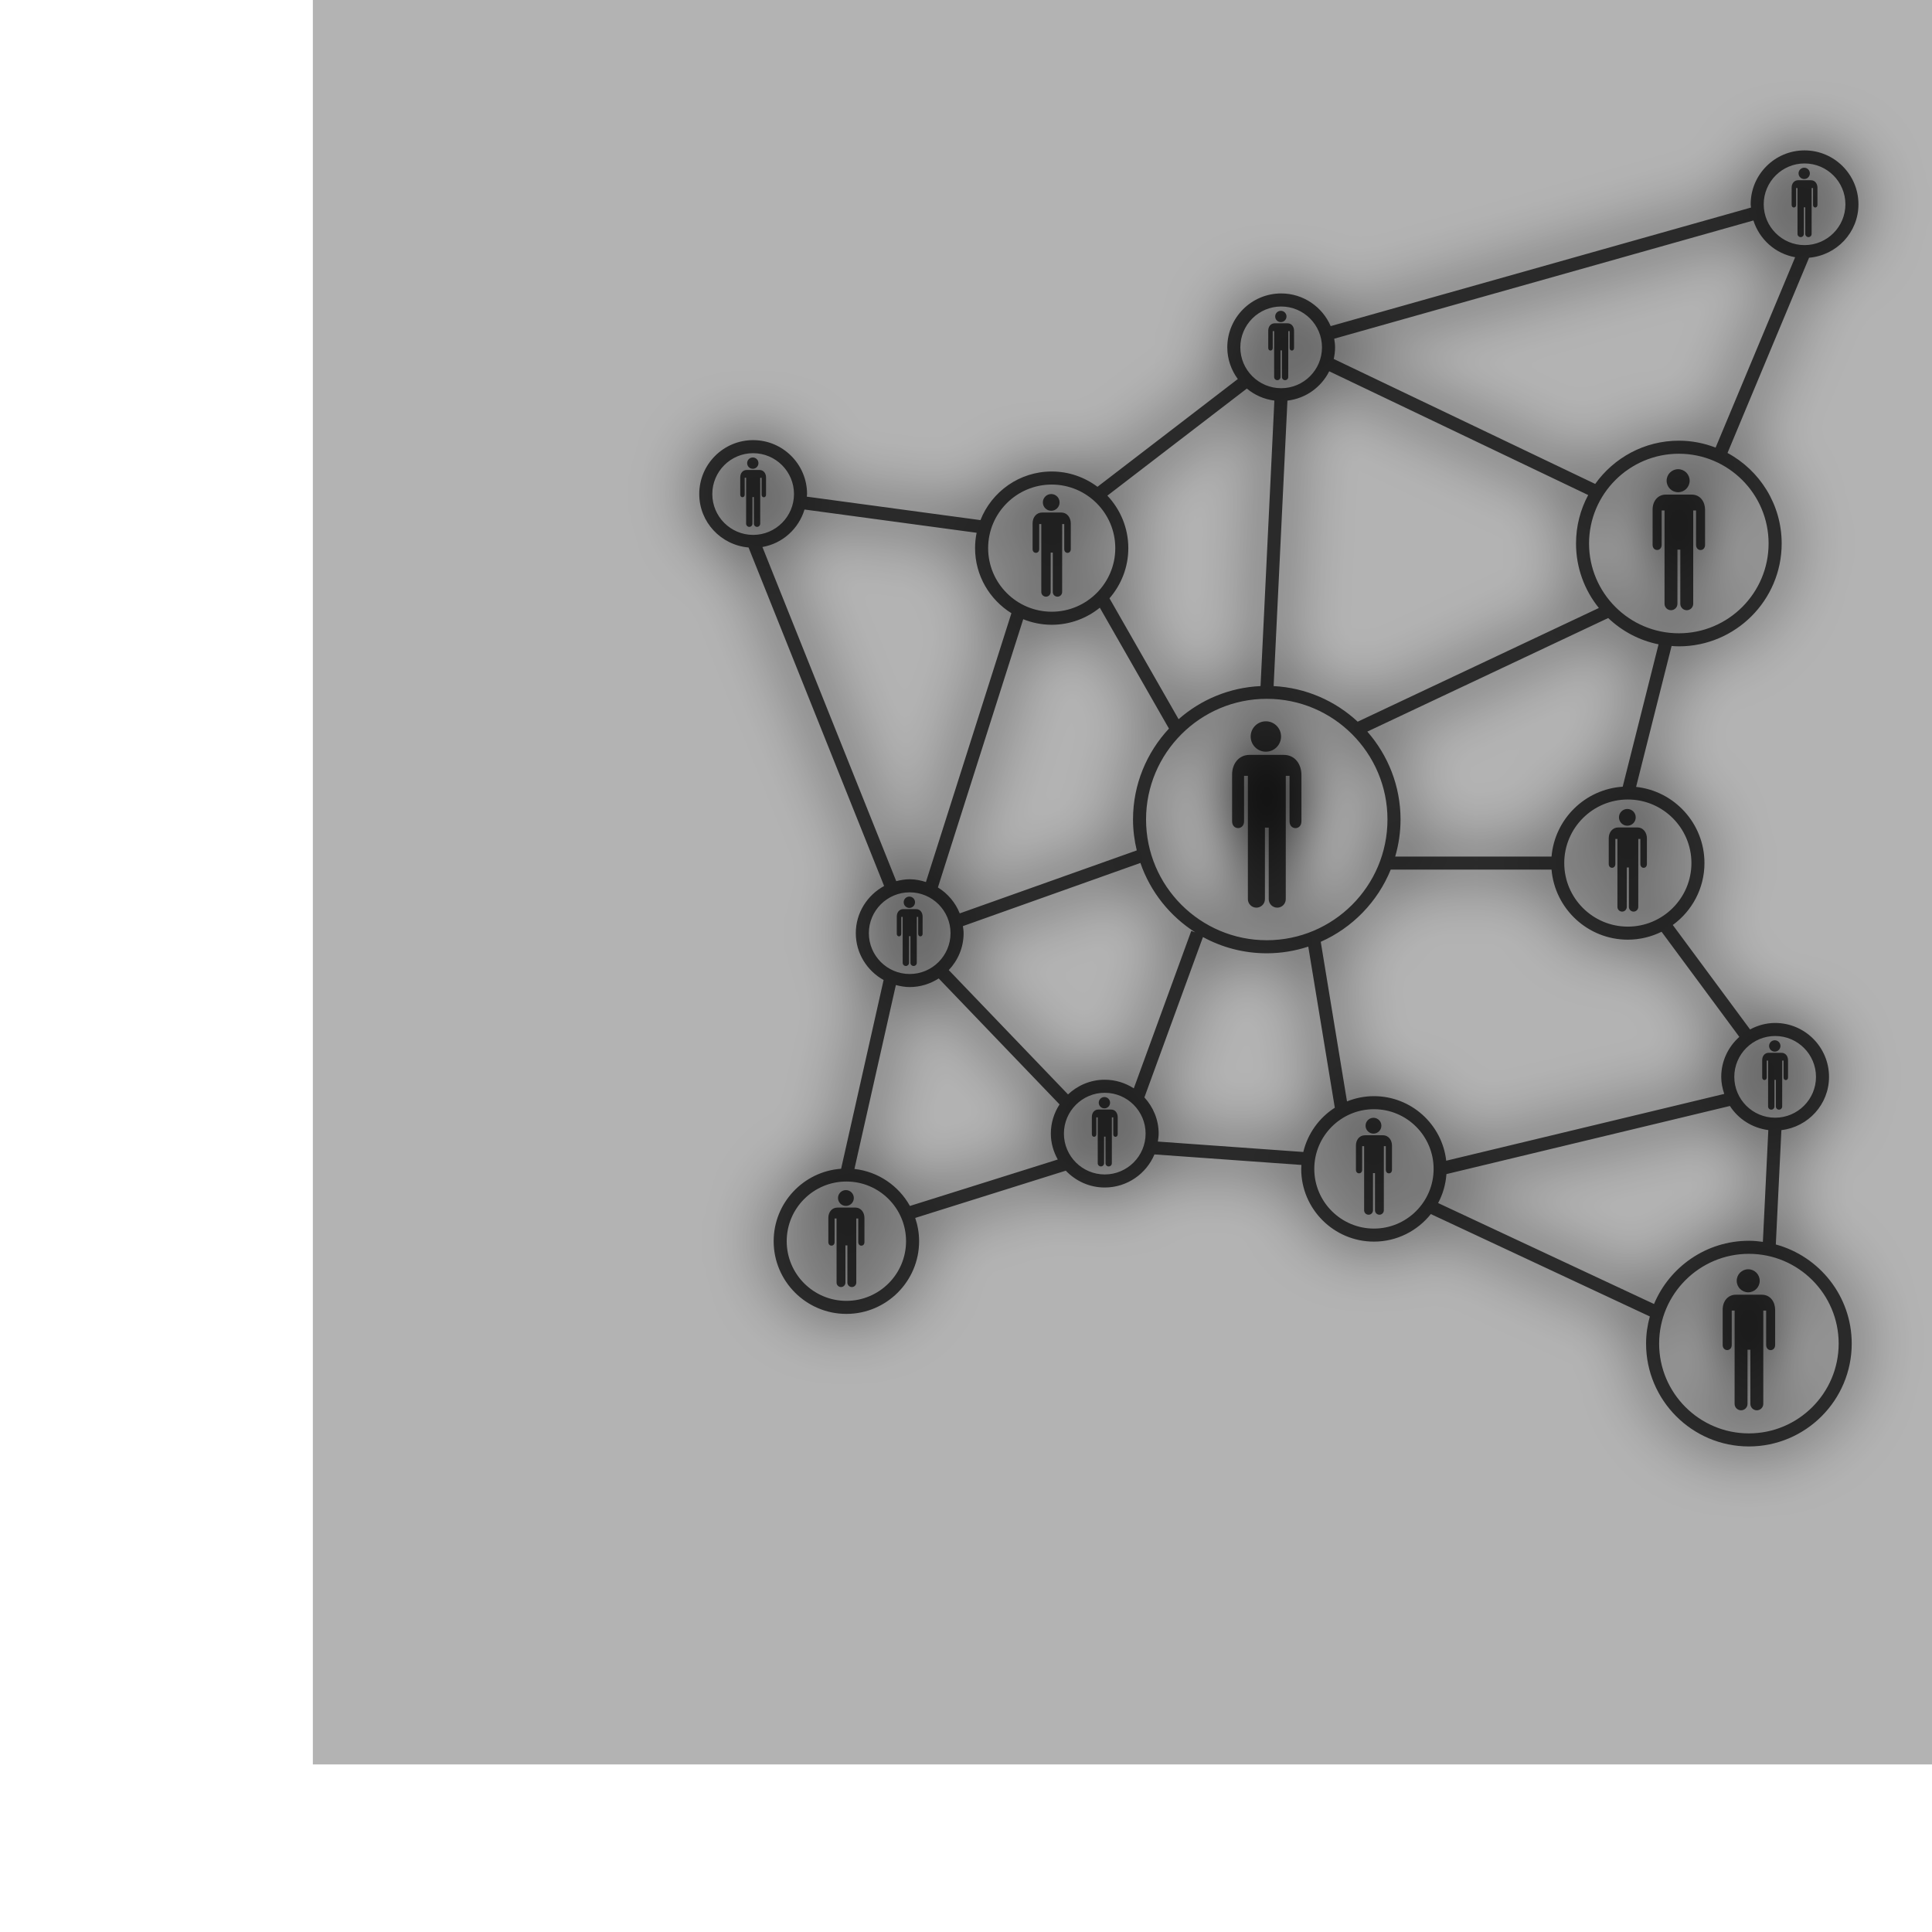
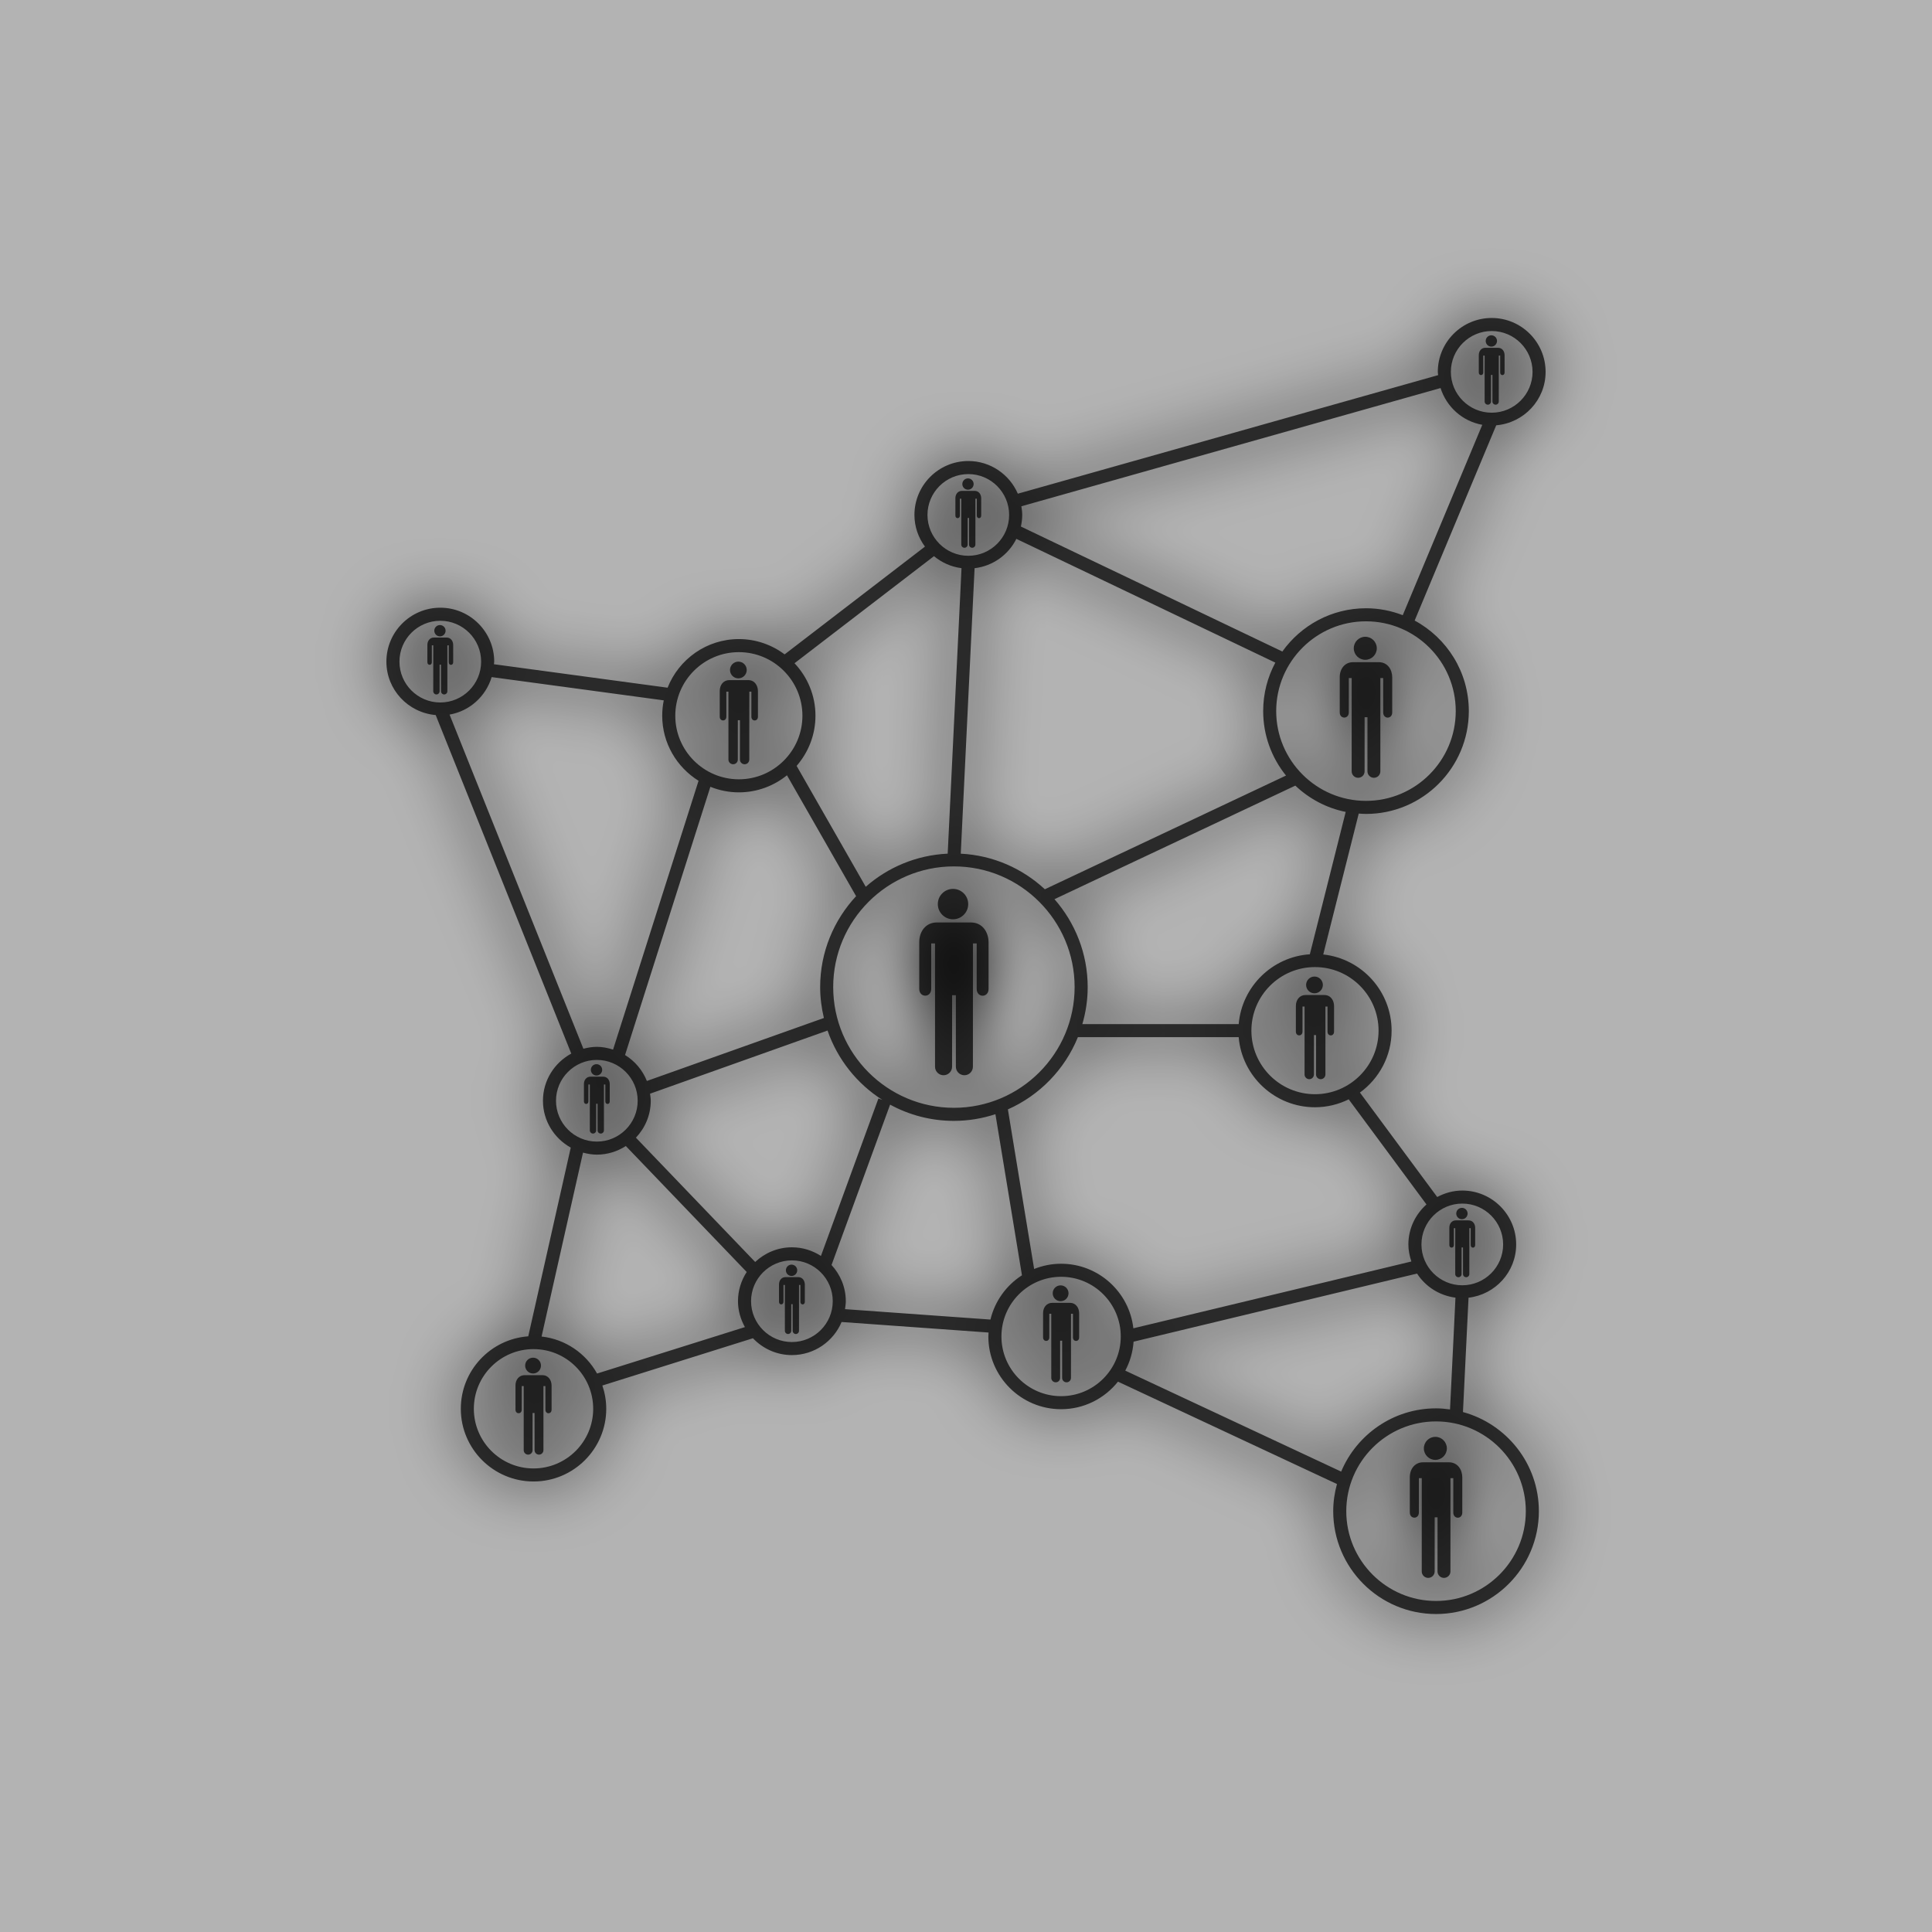
<svg xmlns="http://www.w3.org/2000/svg" width="42.333mm" height="42.333mm" viewBox="0 0 150 150" id="svg4759" version="1.1">
  <defs id="defs4761">
    <filter style="color-interpolation-filters:sRGB" id="filter17084" x="-0.064" width="1.127" y="-0.057" height="1.114">
      <feGaussianBlur stdDeviation="2.367" id="feGaussianBlur17086" />
    </filter>
  </defs>
-   <g id="layer1" transform="translate(-263.3748,-945.5369)">
+   <g id="layer1" transform="translate(-287.6648,-932.5259)">
    <g id="g17146">
      <rect ry="0" rx="0" style="opacity:1;fill:#b3b3b3;fill-opacity:1;stroke:none;stroke-width:6.791;stroke-linecap:round;stroke-linejoin:round;stroke-miterlimit:4;stroke-dasharray:none;stroke-dashoffset:0;stroke-opacity:1" id="rect5453" width="150" height="150" x="287.665" y="932.526" />
      <g id="g17088">
        <g id="g16938" transform="matrix(1.006599,0,0,1.006599,312.8804,957.1964)" style="fill:#333333">
          <circle id="circle16940" r="1.172" cy="45.224" cx="48.456" style="fill:#333333" />
          <path id="path16942" d="m 48.677,57.768 c 0,0.361 0.293,0.657 0.659,0.657 0.361,0 0.655,-0.296 0.655,-0.657 l 0.002,-9.509 0.289,0 0,3.505 c 0,0.703 0.919,0.703 0.917,0 l 0,-3.58 c 0,-0.778 -0.457,-1.542 -1.367,-1.542 l -2.629,0 c -0.831,0 -1.351,0.674 -1.351,1.52 l 0,3.602 c 0,0.699 0.923,0.699 0.923,0 l 0,-3.505 0.295,0 -10e-4,9.509 c 0,0.361 0.294,0.657 0.658,0.657 0.362,0 0.657,-0.296 0.657,-0.657 l 10e-4,-5.517 0.293,0 -10e-4,5.517 z" style="fill:#333333" />
          <circle id="circle16944" r="0.437" cy="73.47" cx="36.003" style="fill:#333333" />
          <path id="path16946" d="m 36.516,73.997 -0.978,0 c -0.31,0 -0.503,0.252 -0.503,0.566 l 0,1.341 c 0,0.26 0.345,0.26 0.345,0 l 0,-1.304 0.109,0 -10e-4,3.54 c 0,0.135 0.112,0.244 0.245,0.244 0.136,0 0.246,-0.109 0.246,-0.244 l 0,-2.055 0.109,0 0,2.055 c 0,0.135 0.107,0.244 0.244,0.244 0.135,0 0.244,-0.109 0.244,-0.244 l 0.002,-3.54 0.108,0 0,1.305 c 0,0.262 0.343,0.262 0.341,0 l 0,-1.332 c -0.002,-0.29 -0.172,-0.576 -0.511,-0.576 z" style="fill:#333333" />
          <circle id="circle16948" r="0.438" cy="69.092" cx="87.709" style="fill:#333333" />
          <path id="path16950" d="m 87.086,71.526 0,-1.305 0.109,0 -0.002,3.54 c 0,0.135 0.109,0.244 0.246,0.244 0.135,0 0.244,-0.109 0.244,-0.244 l 0,-2.054 0.109,0 0,2.054 c 0,0.135 0.109,0.244 0.244,0.244 0.135,0 0.244,-0.109 0.244,-0.244 l 0.002,-3.54 0.105,0 0,1.305 c 0,0.263 0.344,0.263 0.344,0 l 0,-1.332 c 0,-0.289 -0.172,-0.574 -0.512,-0.574 l -0.977,0 c -0.311,0 -0.504,0.252 -0.504,0.566 l 0,1.34 c 0.002,0.261 0.348,0.261 0.348,0 z" style="fill:#333333" />
          <circle id="circle16952" r="0.436" cy="12.826" cx="49.611" style="fill:#333333" />
          <path id="path16954" d="m 48.986,15.261 0,-1.305 0.109,0 -10e-4,3.539 c 0,0.135 0.109,0.245 0.246,0.245 0.136,0 0.245,-0.109 0.245,-0.245 l 10e-4,-2.053 0.107,0 0,2.053 c 0,0.135 0.11,0.245 0.244,0.245 0.136,0 0.245,-0.109 0.245,-0.245 l 0.002,-3.539 0.107,0 0,1.305 c 0,0.261 0.341,0.261 0.339,0 l 0,-1.334 c 0,-0.29 -0.169,-0.574 -0.507,-0.574 l -0.979,0 c -0.31,0 -0.504,0.251 -0.504,0.566 l 0,1.342 c 0,0.26 0.346,0.26 0.346,0 z" style="fill:#333333" />
          <circle id="circle16956" r="0.436" cy="24.139" cx="8.883" style="fill:#333333" />
          <path id="path16958" d="m 8.966,28.81 c 0,0.134 0.109,0.245 0.244,0.245 0.136,0 0.245,-0.111 0.245,-0.245 l 0,-3.542 0.108,0 0,1.305 c 0,0.265 0.342,0.265 0.341,0 l 0,-1.332 c 0,-0.29 -0.17,-0.575 -0.508,-0.575 l -0.978,0 c -0.31,0 -0.504,0.253 -0.504,0.567 l 0,1.339 c 0,0.261 0.344,0.261 0.344,0 l 0,-1.305 0.111,0 -0.002,3.543 c 0,0.134 0.11,0.245 0.245,0.245 0.135,0 0.245,-0.111 0.245,-0.245 l 0,-2.054 0.109,0 0,2.054 z" style="fill:#333333" />
          <circle id="circle16960" r="0.437" cy="58.009" cx="20.959" style="fill:#333333" />
          <path id="path16962" d="m 21.041,62.679 c 0,0.135 0.109,0.245 0.245,0.245 0.135,0 0.245,-0.11 0.245,-0.245 l 0,-3.539 0.108,0 0,1.304 c 0,0.262 0.343,0.262 0.341,0 l 0,-1.332 c 0,-0.29 -0.169,-0.575 -0.508,-0.575 l -0.979,0 c -0.309,0 -0.504,0.252 -0.504,0.566 l 0,1.341 c 0,0.26 0.345,0.26 0.345,0 l 0,-1.304 0.11,0 -10e-4,3.539 c 0,0.135 0.111,0.245 0.245,0.245 0.136,0 0.246,-0.11 0.246,-0.245 l 0,-2.054 0.108,0 0,2.054 z" style="fill:#333333" />
          <circle id="circle16964" r="0.436" cy="1.79" cx="89.979" style="fill:#333333" />
          <path id="path16966" d="m 89.355,4.225 0,-1.305 0.107,0 0,3.54 c 0,0.135 0.109,0.245 0.246,0.245 0.135,0 0.244,-0.109 0.244,-0.245 l 0,-2.053 0.109,0 0,2.053 c 0,0.135 0.109,0.245 0.244,0.245 0.137,0 0.246,-0.109 0.246,-0.245 l 0,-3.54 0.109,0 0,1.305 c 0,0.263 0.34,0.263 0.34,0 L 91,2.893 C 91,2.603 90.83,2.318 90.492,2.318 l -0.98,0 c -0.309,0 -0.502,0.252 -0.502,0.567 l 0,1.34 c 0,0.261 0.345,0.261 0.345,0 z" style="fill:#333333" />
          <circle id="circle16968" r="0.61" cy="75.243" cx="56.756" style="fill:#333333" />
          <path id="path16970" d="m 57.473,75.981 -1.367,0 c -0.432,0 -0.703,0.352 -0.703,0.79 l 0,1.873 c 0,0.365 0.48,0.365 0.48,0 l 0,-1.822 0.152,0 0,4.948 c 0,0.188 0.154,0.34 0.344,0.34 0.19,0 0.34,-0.152 0.34,-0.34 l 0,-2.871 0.154,0 0,2.871 c 0,0.188 0.15,0.34 0.34,0.34 0.19,0 0.342,-0.152 0.342,-0.34 l 0.002,-4.948 0.15,0 0,1.822 c 0,0.368 0.48,0.368 0.477,0 l 0,-1.862 c 0,-0.403 -0.239,-0.801 -0.711,-0.801 z" style="fill:#333333" />
          <circle id="circle16972" r="0.61" cy="80.82" cx="16.065" style="fill:#333333" />
          <path id="path16974" d="m 16.782,81.559 -1.368,0 c -0.433,0 -0.704,0.351 -0.704,0.789 l 0,1.874 c 0,0.364 0.482,0.364 0.482,0 l 0,-1.822 0.152,0 0,4.947 c 0,0.189 0.154,0.341 0.342,0.341 0.19,0 0.342,-0.151 0.342,-0.341 l 0,-2.871 0.152,0 0,2.871 c 0,0.189 0.154,0.341 0.342,0.341 0.189,0 0.343,-0.151 0.343,-0.341 l 0.001,-4.947 0.151,0 0,1.822 c 0,0.367 0.478,0.367 0.477,0 l 0,-1.862 c -0.001,-0.405 -0.241,-0.801 -0.712,-0.801 z" style="fill:#333333" />
          <circle id="circle16976" r="0.645" cy="27.168" cx="31.9" style="fill:#333333" />
          <path id="path16978" d="m 30.974,30.77 0,-1.931 0.161,0 0,5.24 c 0,0.199 0.162,0.36 0.363,0.36 0.2,0 0.36,-0.162 0.36,-0.36 l 0.001,-3.04 0.163,0 -0.002,3.04 c 0,0.199 0.163,0.36 0.363,0.36 0.2,0 0.36,-0.162 0.36,-0.36 l 0.002,-5.24 0.16,0 0,1.931 c 0,0.388 0.506,0.388 0.505,0 l 0,-1.972 c 0,-0.429 -0.252,-0.85 -0.753,-0.85 l -1.449,0 c -0.458,0 -0.744,0.373 -0.744,0.838 l 0,1.984 c 0,0.385 0.51,0.385 0.51,0 z" style="fill:#333333" />
          <circle id="circle16980" r="0.646" cy="51.459" cx="76.337" style="fill:#333333" />
          <path id="path16982" d="m 74.902,53.077 0,1.983 c 0,0.387 0.51,0.387 0.51,0 l 0,-1.932 0.16,0 0,5.239 c 0,0.199 0.162,0.363 0.363,0.363 0.199,0 0.359,-0.164 0.359,-0.363 l 0.002,-3.039 0.162,0 -0.002,3.039 c 0,0.199 0.162,0.363 0.363,0.363 0.199,0 0.361,-0.164 0.361,-0.363 l 0.002,-5.239 0.16,0 0,1.932 c 0,0.39 0.506,0.39 0.504,0 l 0,-1.972 c 0,-0.429 -0.252,-0.85 -0.752,-0.85 l -1.449,0 c -0.457,10e-4 -0.743,0.374 -0.743,0.839 z" style="fill:#333333" />
          <circle id="circle16984" r="0.888" cy="25.494" cx="80.255" style="fill:#333333" />
          <path id="path16986" d="m 78.285,27.716 0,2.724 c 0,0.531 0.699,0.531 0.699,0 l 0,-2.651 0.223,0 -0.002,7.196 c 0,0.275 0.225,0.498 0.498,0.498 0.275,0 0.498,-0.222 0.498,-0.498 l 0.002,-4.174 0.221,0 -0.002,4.174 c 0,0.275 0.223,0.498 0.498,0.498 0.275,0 0.498,-0.222 0.498,-0.498 l 0,-7.196 0.219,0 0,2.651 c 0,0.536 0.695,0.536 0.695,0 l 0,-2.707 c 0,-0.591 -0.348,-1.167 -1.037,-1.167 l -1.988,0 c -0.629,0 -1.022,0.511 -1.022,1.15 z" style="fill:#333333" />
          <path id="path16988" d="m 85.66,88.093 c 0.49,0 0.887,-0.396 0.887,-0.886 0,-0.493 -0.396,-0.89 -0.887,-0.89 -0.491,0 -0.887,0.396 -0.887,0.89 0,0.489 0.397,0.886 0.887,0.886 z" style="fill:#333333" />
          <path id="path16990" d="m 86.699,88.279 -1.988,0 c -0.627,0 -1.021,0.51 -1.021,1.149 l 0,2.724 c 0,0.53 0.699,0.53 0.699,0 l 0,-2.65 0.223,0 -0.002,7.196 c 0,0.274 0.225,0.497 0.498,0.497 0.275,0 0.498,-0.223 0.498,-0.497 l 0.002,-4.175 0.221,0 -0.002,4.175 c 0,0.274 0.223,0.497 0.496,0.497 0.277,0 0.5,-0.223 0.5,-0.497 l 0.002,-7.196 0.219,0 0,2.65 c 0,0.535 0.695,0.535 0.693,0 l 0,-2.707 c -10e-4,-0.591 -0.348,-1.166 -1.038,-1.166 z" style="fill:#333333" />
          <path id="path16992" d="m 87.789,84.404 0.43,-8.82 c 2.062,-0.242 3.674,-1.981 3.674,-4.107 0,-2.293 -1.865,-4.158 -4.156,-4.158 -0.701,0 -1.354,0.19 -1.934,0.499 l -5.961,-8.056 c 1.479,-1.076 2.443,-2.813 2.443,-4.776 0,-3.043 -2.312,-5.556 -5.273,-5.875 L 79.75,38.242 c 0.186,0.013 0.371,0.028 0.561,0.028 4.371,0 7.93,-3.558 7.93,-7.932 0,-3.016 -1.693,-5.642 -4.178,-6.983 l 6.291,-15.06 c 2.127,-0.181 3.809,-1.949 3.809,-4.12 0,-2.292 -1.865,-4.158 -4.158,-4.158 -2.291,0 -4.156,1.865 -4.156,4.158 0,0.086 0.021,0.167 0.025,0.251 L 53.456,13.57 c -0.639,-1.479 -2.107,-2.52 -3.818,-2.52 -2.292,0 -4.157,1.866 -4.157,4.159 0,0.916 0.307,1.756 0.811,2.443 l -10.824,8.312 c -0.986,-0.737 -2.205,-1.18 -3.529,-1.18 -2.496,0 -4.631,1.558 -5.497,3.75 l -13.395,-1.81 c 0.004,-0.068 0.021,-0.132 0.021,-0.202 0,-2.292 -1.865,-4.158 -4.158,-4.158 -2.293,0 -4.157,1.865 -4.157,4.158 0,2.171 1.677,3.938 3.802,4.122 l 10.457,26.111 c -1.293,0.706 -2.184,2.062 -2.184,3.637 0,1.56 0.872,2.903 2.144,3.615 l -3.277,14.556 c -2.904,0.209 -5.203,2.633 -5.203,5.588 0,3.093 2.517,5.608 5.609,5.608 3.092,0 5.609,-2.516 5.609,-5.608 0,-0.627 -0.109,-1.229 -0.3,-1.794 l 11.615,-3.646 c 0.758,0.797 1.821,1.299 3.004,1.299 1.723,0 3.205,-1.055 3.833,-2.552 l 11.336,0.812 c -0.006,0.102 -0.016,0.202 -0.016,0.305 0,3.093 2.518,5.609 5.609,5.609 1.777,0 3.361,-0.833 4.389,-2.125 l 16.891,7.897 c -0.184,0.668 -0.289,1.368 -0.289,2.094 0,4.374 3.557,7.932 7.93,7.932 4.373,0 7.932,-3.558 7.932,-7.932 10e-4,-3.654 -2.488,-6.73 -5.855,-7.646 z m 3.098,-12.927 c 0,1.736 -1.414,3.149 -3.15,3.149 -1.738,0 -3.15,-1.413 -3.15,-3.149 0,-1.738 1.412,-3.152 3.15,-3.152 1.736,-0.001 3.15,1.413 3.15,3.152 z m -5.912,-3.085 c -0.85,0.762 -1.396,1.856 -1.396,3.085 0,0.463 0.094,0.899 0.232,1.314 l -21.445,5.153 c -0.314,-2.797 -2.693,-4.979 -5.572,-4.979 -0.736,0 -1.436,0.146 -2.08,0.404 l -2.025,-12.31 c 2.445,-1.083 4.391,-3.085 5.398,-5.57 l 12.403,0 c 0.256,3.023 2.797,5.406 5.885,5.406 0.934,0 1.816,-0.225 2.602,-0.611 l 5.998,8.108 z M 38.27,72.363 c -0.648,-0.417 -1.415,-0.666 -2.24,-0.666 -1.097,0 -2.089,0.435 -2.833,1.132 l -9.199,-9.588 c 0.705,-0.745 1.145,-1.743 1.145,-2.849 0,-0.186 -0.031,-0.364 -0.055,-0.543 l 13.691,-4.872 c 0.769,2.229 2.276,4.11 4.234,5.354 L 42.703,60.218 38.27,72.363 Z M 31.938,36.606 c 1.405,0 2.696,-0.496 3.711,-1.317 l 5.332,9.325 c -1.715,1.842 -2.772,4.304 -2.772,7.012 0,0.821 0.106,1.617 0.289,2.383 L 24.844,58.867 C 24.512,58.031 23.917,57.334 23.16,56.866 l 6.581,-20.689 c 0.679,0.274 1.419,0.429 2.197,0.429 z M 49.112,19.314 48.046,41.335 c -2.417,0.112 -4.615,1.054 -6.321,2.554 l -5.331,-9.324 c 0.901,-1.038 1.453,-2.39 1.453,-3.87 0,-1.566 -0.617,-2.988 -1.616,-4.048 l 10.757,-8.259 c 0.594,0.494 1.321,0.823 2.124,0.926 z m 6.427,24.767 C 53.816,42.48 51.553,41.464 49.054,41.336 L 50.12,19.317 c 1.417,-0.167 2.609,-1.037 3.222,-2.263 L 73.317,26.6 c -0.598,1.114 -0.938,2.386 -0.938,3.736 0,1.883 0.66,3.613 1.762,4.975 l -18.602,8.77 z m -16.324,7.545 c 0,-5.133 4.177,-9.309 9.312,-9.309 5.133,0 9.309,4.176 9.309,9.309 0,5.134 -4.176,9.311 -9.309,9.311 -5.134,0 -9.312,-4.177 -9.312,-9.311 z m 42.064,3.359 c 0,2.703 -2.201,4.903 -4.904,4.903 -2.703,0 -4.904,-2.2 -4.904,-4.903 0,-2.703 2.201,-4.902 4.904,-4.902 2.703,0 4.904,2.199 4.904,4.902 z m -5.3,-5.889 c -2.908,0.194 -5.242,2.494 -5.488,5.387 l -12.059,0 c 0.264,-0.908 0.412,-1.864 0.412,-2.856 0,-2.597 -0.973,-4.966 -2.562,-6.782 L 74.86,36.087 c 1.062,1.008 2.396,1.729 3.885,2.027 L 75.979,49.096 Z M 87.232,30.338 c 0,3.818 -3.105,6.925 -6.922,6.925 -3.818,0 -6.926,-3.107 -6.926,-6.925 0,-3.818 3.107,-6.924 6.926,-6.924 3.817,0 6.922,3.106 6.922,6.924 z M 90.004,1.024 c 1.738,0 3.152,1.413 3.152,3.151 0,1.736 -1.414,3.148 -3.152,3.148 -1.734,0 -3.148,-1.412 -3.148,-3.148 -10e-4,-1.738 1.414,-3.151 3.148,-3.151 z m -3.943,4.398 c 0.461,1.454 1.689,2.563 3.219,2.835 l -6.135,14.684 c -0.881,-0.34 -1.834,-0.534 -2.834,-0.534 -2.66,0 -5.014,1.321 -6.453,3.336 L 53.692,16.104 c 0.062,-0.289 0.102,-0.587 0.102,-0.895 0,-0.229 -0.031,-0.449 -0.066,-0.668 L 86.061,5.422 Z m -36.424,6.636 c 1.736,0 3.148,1.414 3.148,3.152 0,1.736 -1.412,3.149 -3.148,3.149 -1.737,0 -3.15,-1.413 -3.15,-3.149 0,-1.738 1.413,-3.152 3.15,-3.152 z M 31.938,25.792 c 2.703,0 4.903,2.2 4.903,4.903 0,2.705 -2.2,4.904 -4.903,4.904 -2.704,0 -4.903,-2.199 -4.903,-4.904 0,-2.703 2.199,-4.903 4.903,-4.903 z M 5.76,26.523 c 0,-1.738 1.413,-3.151 3.15,-3.151 1.737,0 3.15,1.413 3.15,3.151 0,1.737 -1.413,3.151 -3.15,3.151 -1.737,0 -3.15,-1.414 -3.15,-3.151 z m 3.865,4.085 c 1.553,-0.271 2.797,-1.406 3.247,-2.892 l 13.275,1.794 c -0.079,0.383 -0.12,0.778 -0.12,1.184 0,2.118 1.124,3.975 2.803,5.019 l -6.594,20.736 c -0.397,-0.127 -0.812,-0.214 -1.25,-0.214 -0.36,0 -0.705,0.061 -1.039,0.147 L 9.625,30.608 Z m 8.21,29.785 c 0,-1.736 1.413,-3.15 3.15,-3.15 1.736,0 3.149,1.414 3.149,3.15 0,1.736 -1.413,3.15 -3.149,3.15 -1.737,0 -3.15,-1.414 -3.15,-3.15 z m -1.734,28.36 c -2.538,0 -4.603,-2.064 -4.603,-4.602 0,-2.538 2.064,-4.602 4.603,-4.602 2.539,0 4.602,2.063 4.602,4.602 0,2.537 -2.064,4.602 -4.602,4.602 z m 4.901,-7.32 c -0.863,-1.55 -2.438,-2.649 -4.28,-2.854 l 3.196,-14.186 c 0.343,0.092 0.696,0.156 1.067,0.156 0.825,0 1.589,-0.249 2.235,-0.664 l 9.324,9.716 c -0.422,0.65 -0.673,1.421 -0.673,2.251 0,0.728 0.205,1.402 0.535,1.999 l -11.404,3.582 z m 15.027,-2.43 c -1.736,0 -3.149,-1.413 -3.149,-3.15 0,-1.735 1.413,-3.148 3.149,-3.148 1.738,0 3.151,1.413 3.151,3.148 0,1.737 -1.413,3.15 -3.151,3.15 z m 4.096,-2.536 c 0.029,-0.201 0.062,-0.403 0.062,-0.614 0,-1.078 -0.423,-2.053 -1.1,-2.792 l 4.517,-12.369 c 1.464,0.799 3.141,1.253 4.923,1.253 1.117,0 2.19,-0.185 3.2,-0.515 l 2.047,12.426 c -1.203,0.771 -2.088,1.986 -2.43,3.414 L 40.125,76.467 Z m 16.668,6.711 c -2.537,0 -4.602,-2.065 -4.602,-4.604 0,-2.539 2.064,-4.603 4.602,-4.603 2.538,0 4.602,2.064 4.602,4.603 0,2.539 -2.065,4.604 -4.602,4.604 z m 4.949,-1.97 c 0.361,-0.674 0.584,-1.431 0.641,-2.232 l 21.865,-5.254 c 0.65,1.006 1.721,1.698 2.963,1.858 l -0.42,8.622 c -0.354,-0.05 -0.711,-0.083 -1.078,-0.083 -3.291,0 -6.119,2.016 -7.318,4.877 L 61.742,81.208 Z m 23.971,17.767 c -3.818,0 -6.924,-3.106 -6.924,-6.925 0,-3.816 3.105,-6.924 6.924,-6.924 3.816,0 6.924,3.107 6.924,6.924 0,3.818 -3.108,6.925 -6.924,6.925 z" style="fill:#333333" />
        </g>
        <g style="fill:#000000;filter:url(#filter17084)" transform="matrix(1.006599,0,0,1.006599,312.8804,957.1964)" id="g17028">
          <circle style="fill:#000000" cx="48.456" cy="45.224" r="1.172" id="circle17030" />
          <path style="fill:#000000" d="m 48.677,57.768 c 0,0.361 0.293,0.657 0.659,0.657 0.361,0 0.655,-0.296 0.655,-0.657 l 0.002,-9.509 0.289,0 0,3.505 c 0,0.703 0.919,0.703 0.917,0 l 0,-3.58 c 0,-0.778 -0.457,-1.542 -1.367,-1.542 l -2.629,0 c -0.831,0 -1.351,0.674 -1.351,1.52 l 0,3.602 c 0,0.699 0.923,0.699 0.923,0 l 0,-3.505 0.295,0 -10e-4,9.509 c 0,0.361 0.294,0.657 0.658,0.657 0.362,0 0.657,-0.296 0.657,-0.657 l 10e-4,-5.517 0.293,0 -10e-4,5.517 z" id="path17032" />
          <circle style="fill:#000000" cx="36.003" cy="73.47" r="0.437" id="circle17034" />
          <path style="fill:#000000" d="m 36.516,73.997 -0.978,0 c -0.31,0 -0.503,0.252 -0.503,0.566 l 0,1.341 c 0,0.26 0.345,0.26 0.345,0 l 0,-1.304 0.109,0 -10e-4,3.54 c 0,0.135 0.112,0.244 0.245,0.244 0.136,0 0.246,-0.109 0.246,-0.244 l 0,-2.055 0.109,0 0,2.055 c 0,0.135 0.107,0.244 0.244,0.244 0.135,0 0.244,-0.109 0.244,-0.244 l 0.002,-3.54 0.108,0 0,1.305 c 0,0.262 0.343,0.262 0.341,0 l 0,-1.332 c -0.002,-0.29 -0.172,-0.576 -0.511,-0.576 z" id="path17036" />
          <circle style="fill:#000000" cx="87.709" cy="69.092" r="0.438" id="circle17038" />
          <path style="fill:#000000" d="m 87.086,71.526 0,-1.305 0.109,0 -0.002,3.54 c 0,0.135 0.109,0.244 0.246,0.244 0.135,0 0.244,-0.109 0.244,-0.244 l 0,-2.054 0.109,0 0,2.054 c 0,0.135 0.109,0.244 0.244,0.244 0.135,0 0.244,-0.109 0.244,-0.244 l 0.002,-3.54 0.105,0 0,1.305 c 0,0.263 0.344,0.263 0.344,0 l 0,-1.332 c 0,-0.289 -0.172,-0.574 -0.512,-0.574 l -0.977,0 c -0.311,0 -0.504,0.252 -0.504,0.566 l 0,1.34 c 0.002,0.261 0.348,0.261 0.348,0 z" id="path17040" />
          <circle style="fill:#000000" cx="49.611" cy="12.826" r="0.436" id="circle17042" />
          <path style="fill:#000000" d="m 48.986,15.261 0,-1.305 0.109,0 -10e-4,3.539 c 0,0.135 0.109,0.245 0.246,0.245 0.136,0 0.245,-0.109 0.245,-0.245 l 10e-4,-2.053 0.107,0 0,2.053 c 0,0.135 0.11,0.245 0.244,0.245 0.136,0 0.245,-0.109 0.245,-0.245 l 0.002,-3.539 0.107,0 0,1.305 c 0,0.261 0.341,0.261 0.339,0 l 0,-1.334 c 0,-0.29 -0.169,-0.574 -0.507,-0.574 l -0.979,0 c -0.31,0 -0.504,0.251 -0.504,0.566 l 0,1.342 c 0,0.26 0.346,0.26 0.346,0 z" id="path17044" />
          <circle style="fill:#000000" cx="8.883" cy="24.139" r="0.436" id="circle17046" />
          <path style="fill:#000000" d="m 8.966,28.81 c 0,0.134 0.109,0.245 0.244,0.245 0.136,0 0.245,-0.111 0.245,-0.245 l 0,-3.542 0.108,0 0,1.305 c 0,0.265 0.342,0.265 0.341,0 l 0,-1.332 c 0,-0.29 -0.17,-0.575 -0.508,-0.575 l -0.978,0 c -0.31,0 -0.504,0.253 -0.504,0.567 l 0,1.339 c 0,0.261 0.344,0.261 0.344,0 l 0,-1.305 0.111,0 -0.002,3.543 c 0,0.134 0.11,0.245 0.245,0.245 0.135,0 0.245,-0.111 0.245,-0.245 l 0,-2.054 0.109,0 0,2.054 z" id="path17048" />
          <circle style="fill:#000000" cx="20.959" cy="58.009" r="0.437" id="circle17050" />
          <path style="fill:#000000" d="m 21.041,62.679 c 0,0.135 0.109,0.245 0.245,0.245 0.135,0 0.245,-0.11 0.245,-0.245 l 0,-3.539 0.108,0 0,1.304 c 0,0.262 0.343,0.262 0.341,0 l 0,-1.332 c 0,-0.29 -0.169,-0.575 -0.508,-0.575 l -0.979,0 c -0.309,0 -0.504,0.252 -0.504,0.566 l 0,1.341 c 0,0.26 0.345,0.26 0.345,0 l 0,-1.304 0.11,0 -10e-4,3.539 c 0,0.135 0.111,0.245 0.245,0.245 0.136,0 0.246,-0.11 0.246,-0.245 l 0,-2.054 0.108,0 0,2.054 z" id="path17052" />
          <circle style="fill:#000000" cx="89.979" cy="1.79" r="0.436" id="circle17054" />
          <path style="fill:#000000" d="m 89.355,4.225 0,-1.305 0.107,0 0,3.54 c 0,0.135 0.109,0.245 0.246,0.245 0.135,0 0.244,-0.109 0.244,-0.245 l 0,-2.053 0.109,0 0,2.053 c 0,0.135 0.109,0.245 0.244,0.245 0.137,0 0.246,-0.109 0.246,-0.245 l 0,-3.54 0.109,0 0,1.305 c 0,0.263 0.34,0.263 0.34,0 L 91,2.893 C 91,2.603 90.83,2.318 90.492,2.318 l -0.98,0 c -0.309,0 -0.502,0.252 -0.502,0.567 l 0,1.34 c 0,0.261 0.345,0.261 0.345,0 z" id="path17056" />
          <circle style="fill:#000000" cx="56.756" cy="75.243" r="0.61" id="circle17058" />
          <path style="fill:#000000" d="m 57.473,75.981 -1.367,0 c -0.432,0 -0.703,0.352 -0.703,0.79 l 0,1.873 c 0,0.365 0.48,0.365 0.48,0 l 0,-1.822 0.152,0 0,4.948 c 0,0.188 0.154,0.34 0.344,0.34 0.19,0 0.34,-0.152 0.34,-0.34 l 0,-2.871 0.154,0 0,2.871 c 0,0.188 0.15,0.34 0.34,0.34 0.19,0 0.342,-0.152 0.342,-0.34 l 0.002,-4.948 0.15,0 0,1.822 c 0,0.368 0.48,0.368 0.477,0 l 0,-1.862 c 0,-0.403 -0.239,-0.801 -0.711,-0.801 z" id="path17060" />
          <circle style="fill:#000000" cx="16.065" cy="80.82" r="0.61" id="circle17062" />
          <path style="fill:#000000" d="m 16.782,81.559 -1.368,0 c -0.433,0 -0.704,0.351 -0.704,0.789 l 0,1.874 c 0,0.364 0.482,0.364 0.482,0 l 0,-1.822 0.152,0 0,4.947 c 0,0.189 0.154,0.341 0.342,0.341 0.19,0 0.342,-0.151 0.342,-0.341 l 0,-2.871 0.152,0 0,2.871 c 0,0.189 0.154,0.341 0.342,0.341 0.189,0 0.343,-0.151 0.343,-0.341 l 0.001,-4.947 0.151,0 0,1.822 c 0,0.367 0.478,0.367 0.477,0 l 0,-1.862 c -0.001,-0.405 -0.241,-0.801 -0.712,-0.801 z" id="path17064" />
          <circle style="fill:#000000" cx="31.9" cy="27.168" r="0.645" id="circle17066" />
          <path style="fill:#000000" d="m 30.974,30.77 0,-1.931 0.161,0 0,5.24 c 0,0.199 0.162,0.36 0.363,0.36 0.2,0 0.36,-0.162 0.36,-0.36 l 0.001,-3.04 0.163,0 -0.002,3.04 c 0,0.199 0.163,0.36 0.363,0.36 0.2,0 0.36,-0.162 0.36,-0.36 l 0.002,-5.24 0.16,0 0,1.931 c 0,0.388 0.506,0.388 0.505,0 l 0,-1.972 c 0,-0.429 -0.252,-0.85 -0.753,-0.85 l -1.449,0 c -0.458,0 -0.744,0.373 -0.744,0.838 l 0,1.984 c 0,0.385 0.51,0.385 0.51,0 z" id="path17068" />
          <circle style="fill:#000000" cx="76.337" cy="51.459" r="0.646" id="circle17070" />
          <path style="fill:#000000" d="m 74.902,53.077 0,1.983 c 0,0.387 0.51,0.387 0.51,0 l 0,-1.932 0.16,0 0,5.239 c 0,0.199 0.162,0.363 0.363,0.363 0.199,0 0.359,-0.164 0.359,-0.363 l 0.002,-3.039 0.162,0 -0.002,3.039 c 0,0.199 0.162,0.363 0.363,0.363 0.199,0 0.361,-0.164 0.361,-0.363 l 0.002,-5.239 0.16,0 0,1.932 c 0,0.39 0.506,0.39 0.504,0 l 0,-1.972 c 0,-0.429 -0.252,-0.85 -0.752,-0.85 l -1.449,0 c -0.457,10e-4 -0.743,0.374 -0.743,0.839 z" id="path17072" />
          <circle style="fill:#000000" cx="80.255" cy="25.494" r="0.888" id="circle17074" />
          <path style="fill:#000000" d="m 78.285,27.716 0,2.724 c 0,0.531 0.699,0.531 0.699,0 l 0,-2.651 0.223,0 -0.002,7.196 c 0,0.275 0.225,0.498 0.498,0.498 0.275,0 0.498,-0.222 0.498,-0.498 l 0.002,-4.174 0.221,0 -0.002,4.174 c 0,0.275 0.223,0.498 0.498,0.498 0.275,0 0.498,-0.222 0.498,-0.498 l 0,-7.196 0.219,0 0,2.651 c 0,0.536 0.695,0.536 0.695,0 l 0,-2.707 c 0,-0.591 -0.348,-1.167 -1.037,-1.167 l -1.988,0 c -0.629,0 -1.022,0.511 -1.022,1.15 z" id="path17076" />
          <path style="fill:#000000" d="m 85.66,88.093 c 0.49,0 0.887,-0.396 0.887,-0.886 0,-0.493 -0.396,-0.89 -0.887,-0.89 -0.491,0 -0.887,0.396 -0.887,0.89 0,0.489 0.397,0.886 0.887,0.886 z" id="path17078" />
          <path style="fill:#000000" d="m 86.699,88.279 -1.988,0 c -0.627,0 -1.021,0.51 -1.021,1.149 l 0,2.724 c 0,0.53 0.699,0.53 0.699,0 l 0,-2.65 0.223,0 -0.002,7.196 c 0,0.274 0.225,0.497 0.498,0.497 0.275,0 0.498,-0.223 0.498,-0.497 l 0.002,-4.175 0.221,0 -0.002,4.175 c 0,0.274 0.223,0.497 0.496,0.497 0.277,0 0.5,-0.223 0.5,-0.497 l 0.002,-7.196 0.219,0 0,2.65 c 0,0.535 0.695,0.535 0.693,0 l 0,-2.707 c -10e-4,-0.591 -0.348,-1.166 -1.038,-1.166 z" id="path17080" />
          <path style="fill:#000000" d="m 87.789,84.404 0.43,-8.82 c 2.062,-0.242 3.674,-1.981 3.674,-4.107 0,-2.293 -1.865,-4.158 -4.156,-4.158 -0.701,0 -1.354,0.19 -1.934,0.499 l -5.961,-8.056 c 1.479,-1.076 2.443,-2.813 2.443,-4.776 0,-3.043 -2.312,-5.556 -5.273,-5.875 L 79.75,38.242 c 0.186,0.013 0.371,0.028 0.561,0.028 4.371,0 7.93,-3.558 7.93,-7.932 0,-3.016 -1.693,-5.642 -4.178,-6.983 l 6.291,-15.06 c 2.127,-0.181 3.809,-1.949 3.809,-4.12 0,-2.292 -1.865,-4.158 -4.158,-4.158 -2.291,0 -4.156,1.865 -4.156,4.158 0,0.086 0.021,0.167 0.025,0.251 L 53.456,13.57 c -0.639,-1.479 -2.107,-2.52 -3.818,-2.52 -2.292,0 -4.157,1.866 -4.157,4.159 0,0.916 0.307,1.756 0.811,2.443 l -10.824,8.312 c -0.986,-0.737 -2.205,-1.18 -3.529,-1.18 -2.496,0 -4.631,1.558 -5.497,3.75 l -13.395,-1.81 c 0.004,-0.068 0.021,-0.132 0.021,-0.202 0,-2.292 -1.865,-4.158 -4.158,-4.158 -2.293,0 -4.157,1.865 -4.157,4.158 0,2.171 1.677,3.938 3.802,4.122 l 10.457,26.111 c -1.293,0.706 -2.184,2.062 -2.184,3.637 0,1.56 0.872,2.903 2.144,3.615 l -3.277,14.556 c -2.904,0.209 -5.203,2.633 -5.203,5.588 0,3.093 2.517,5.608 5.609,5.608 3.092,0 5.609,-2.516 5.609,-5.608 0,-0.627 -0.109,-1.229 -0.3,-1.794 l 11.615,-3.646 c 0.758,0.797 1.821,1.299 3.004,1.299 1.723,0 3.205,-1.055 3.833,-2.552 l 11.336,0.812 c -0.006,0.102 -0.016,0.202 -0.016,0.305 0,3.093 2.518,5.609 5.609,5.609 1.777,0 3.361,-0.833 4.389,-2.125 l 16.891,7.897 c -0.184,0.668 -0.289,1.368 -0.289,2.094 0,4.374 3.557,7.932 7.93,7.932 4.373,0 7.932,-3.558 7.932,-7.932 10e-4,-3.654 -2.488,-6.73 -5.855,-7.646 z m 3.098,-12.927 c 0,1.736 -1.414,3.149 -3.15,3.149 -1.738,0 -3.15,-1.413 -3.15,-3.149 0,-1.738 1.412,-3.152 3.15,-3.152 1.736,-0.001 3.15,1.413 3.15,3.152 z m -5.912,-3.085 c -0.85,0.762 -1.396,1.856 -1.396,3.085 0,0.463 0.094,0.899 0.232,1.314 l -21.445,5.153 c -0.314,-2.797 -2.693,-4.979 -5.572,-4.979 -0.736,0 -1.436,0.146 -2.08,0.404 l -2.025,-12.31 c 2.445,-1.083 4.391,-3.085 5.398,-5.57 l 12.403,0 c 0.256,3.023 2.797,5.406 5.885,5.406 0.934,0 1.816,-0.225 2.602,-0.611 l 5.998,8.108 z M 38.27,72.363 c -0.648,-0.417 -1.415,-0.666 -2.24,-0.666 -1.097,0 -2.089,0.435 -2.833,1.132 l -9.199,-9.588 c 0.705,-0.745 1.145,-1.743 1.145,-2.849 0,-0.186 -0.031,-0.364 -0.055,-0.543 l 13.691,-4.872 c 0.769,2.229 2.276,4.11 4.234,5.354 L 42.703,60.218 38.27,72.363 Z M 31.938,36.606 c 1.405,0 2.696,-0.496 3.711,-1.317 l 5.332,9.325 c -1.715,1.842 -2.772,4.304 -2.772,7.012 0,0.821 0.106,1.617 0.289,2.383 L 24.844,58.867 C 24.512,58.031 23.917,57.334 23.16,56.866 l 6.581,-20.689 c 0.679,0.274 1.419,0.429 2.197,0.429 z M 49.112,19.314 48.046,41.335 c -2.417,0.112 -4.615,1.054 -6.321,2.554 l -5.331,-9.324 c 0.901,-1.038 1.453,-2.39 1.453,-3.87 0,-1.566 -0.617,-2.988 -1.616,-4.048 l 10.757,-8.259 c 0.594,0.494 1.321,0.823 2.124,0.926 z m 6.427,24.767 C 53.816,42.48 51.553,41.464 49.054,41.336 L 50.12,19.317 c 1.417,-0.167 2.609,-1.037 3.222,-2.263 L 73.317,26.6 c -0.598,1.114 -0.938,2.386 -0.938,3.736 0,1.883 0.66,3.613 1.762,4.975 l -18.602,8.77 z m -16.324,7.545 c 0,-5.133 4.177,-9.309 9.312,-9.309 5.133,0 9.309,4.176 9.309,9.309 0,5.134 -4.176,9.311 -9.309,9.311 -5.134,0 -9.312,-4.177 -9.312,-9.311 z m 42.064,3.359 c 0,2.703 -2.201,4.903 -4.904,4.903 -2.703,0 -4.904,-2.2 -4.904,-4.903 0,-2.703 2.201,-4.902 4.904,-4.902 2.703,0 4.904,2.199 4.904,4.902 z m -5.3,-5.889 c -2.908,0.194 -5.242,2.494 -5.488,5.387 l -12.059,0 c 0.264,-0.908 0.412,-1.864 0.412,-2.856 0,-2.597 -0.973,-4.966 -2.562,-6.782 L 74.86,36.087 c 1.062,1.008 2.396,1.729 3.885,2.027 L 75.979,49.096 Z M 87.232,30.338 c 0,3.818 -3.105,6.925 -6.922,6.925 -3.818,0 -6.926,-3.107 -6.926,-6.925 0,-3.818 3.107,-6.924 6.926,-6.924 3.817,0 6.922,3.106 6.922,6.924 z M 90.004,1.024 c 1.738,0 3.152,1.413 3.152,3.151 0,1.736 -1.414,3.148 -3.152,3.148 -1.734,0 -3.148,-1.412 -3.148,-3.148 -10e-4,-1.738 1.414,-3.151 3.148,-3.151 z m -3.943,4.398 c 0.461,1.454 1.689,2.563 3.219,2.835 l -6.135,14.684 c -0.881,-0.34 -1.834,-0.534 -2.834,-0.534 -2.66,0 -5.014,1.321 -6.453,3.336 L 53.692,16.104 c 0.062,-0.289 0.102,-0.587 0.102,-0.895 0,-0.229 -0.031,-0.449 -0.066,-0.668 L 86.061,5.422 Z m -36.424,6.636 c 1.736,0 3.148,1.414 3.148,3.152 0,1.736 -1.412,3.149 -3.148,3.149 -1.737,0 -3.15,-1.413 -3.15,-3.149 0,-1.738 1.413,-3.152 3.15,-3.152 z M 31.938,25.792 c 2.703,0 4.903,2.2 4.903,4.903 0,2.705 -2.2,4.904 -4.903,4.904 -2.704,0 -4.903,-2.199 -4.903,-4.904 0,-2.703 2.199,-4.903 4.903,-4.903 z M 5.76,26.523 c 0,-1.738 1.413,-3.151 3.15,-3.151 1.737,0 3.15,1.413 3.15,3.151 0,1.737 -1.413,3.151 -3.15,3.151 -1.737,0 -3.15,-1.414 -3.15,-3.151 z m 3.865,4.085 c 1.553,-0.271 2.797,-1.406 3.247,-2.892 l 13.275,1.794 c -0.079,0.383 -0.12,0.778 -0.12,1.184 0,2.118 1.124,3.975 2.803,5.019 l -6.594,20.736 c -0.397,-0.127 -0.812,-0.214 -1.25,-0.214 -0.36,0 -0.705,0.061 -1.039,0.147 L 9.625,30.608 Z m 8.21,29.785 c 0,-1.736 1.413,-3.15 3.15,-3.15 1.736,0 3.149,1.414 3.149,3.15 0,1.736 -1.413,3.15 -3.149,3.15 -1.737,0 -3.15,-1.414 -3.15,-3.15 z m -1.734,28.36 c -2.538,0 -4.603,-2.064 -4.603,-4.602 0,-2.538 2.064,-4.602 4.603,-4.602 2.539,0 4.602,2.063 4.602,4.602 0,2.537 -2.064,4.602 -4.602,4.602 z m 4.901,-7.32 c -0.863,-1.55 -2.438,-2.649 -4.28,-2.854 l 3.196,-14.186 c 0.343,0.092 0.696,0.156 1.067,0.156 0.825,0 1.589,-0.249 2.235,-0.664 l 9.324,9.716 c -0.422,0.65 -0.673,1.421 -0.673,2.251 0,0.728 0.205,1.402 0.535,1.999 l -11.404,3.582 z m 15.027,-2.43 c -1.736,0 -3.149,-1.413 -3.149,-3.15 0,-1.735 1.413,-3.148 3.149,-3.148 1.738,0 3.151,1.413 3.151,3.148 0,1.737 -1.413,3.15 -3.151,3.15 z m 4.096,-2.536 c 0.029,-0.201 0.062,-0.403 0.062,-0.614 0,-1.078 -0.423,-2.053 -1.1,-2.792 l 4.517,-12.369 c 1.464,0.799 3.141,1.253 4.923,1.253 1.117,0 2.19,-0.185 3.2,-0.515 l 2.047,12.426 c -1.203,0.771 -2.088,1.986 -2.43,3.414 L 40.125,76.467 Z m 16.668,6.711 c -2.537,0 -4.602,-2.065 -4.602,-4.604 0,-2.539 2.064,-4.603 4.602,-4.603 2.538,0 4.602,2.064 4.602,4.603 0,2.539 -2.065,4.604 -4.602,4.604 z m 4.949,-1.97 c 0.361,-0.674 0.584,-1.431 0.641,-2.232 l 21.865,-5.254 c 0.65,1.006 1.721,1.698 2.963,1.858 l -0.42,8.622 c -0.354,-0.05 -0.711,-0.083 -1.078,-0.083 -3.291,0 -6.119,2.016 -7.318,4.877 L 61.742,81.208 Z m 23.971,17.767 c -3.818,0 -6.924,-3.106 -6.924,-6.925 0,-3.816 3.105,-6.924 6.924,-6.924 3.816,0 6.924,3.107 6.924,6.924 0,3.818 -3.108,6.925 -6.924,6.925 z" id="path17082" />
        </g>
      </g>
    </g>
  </g>
</svg>
